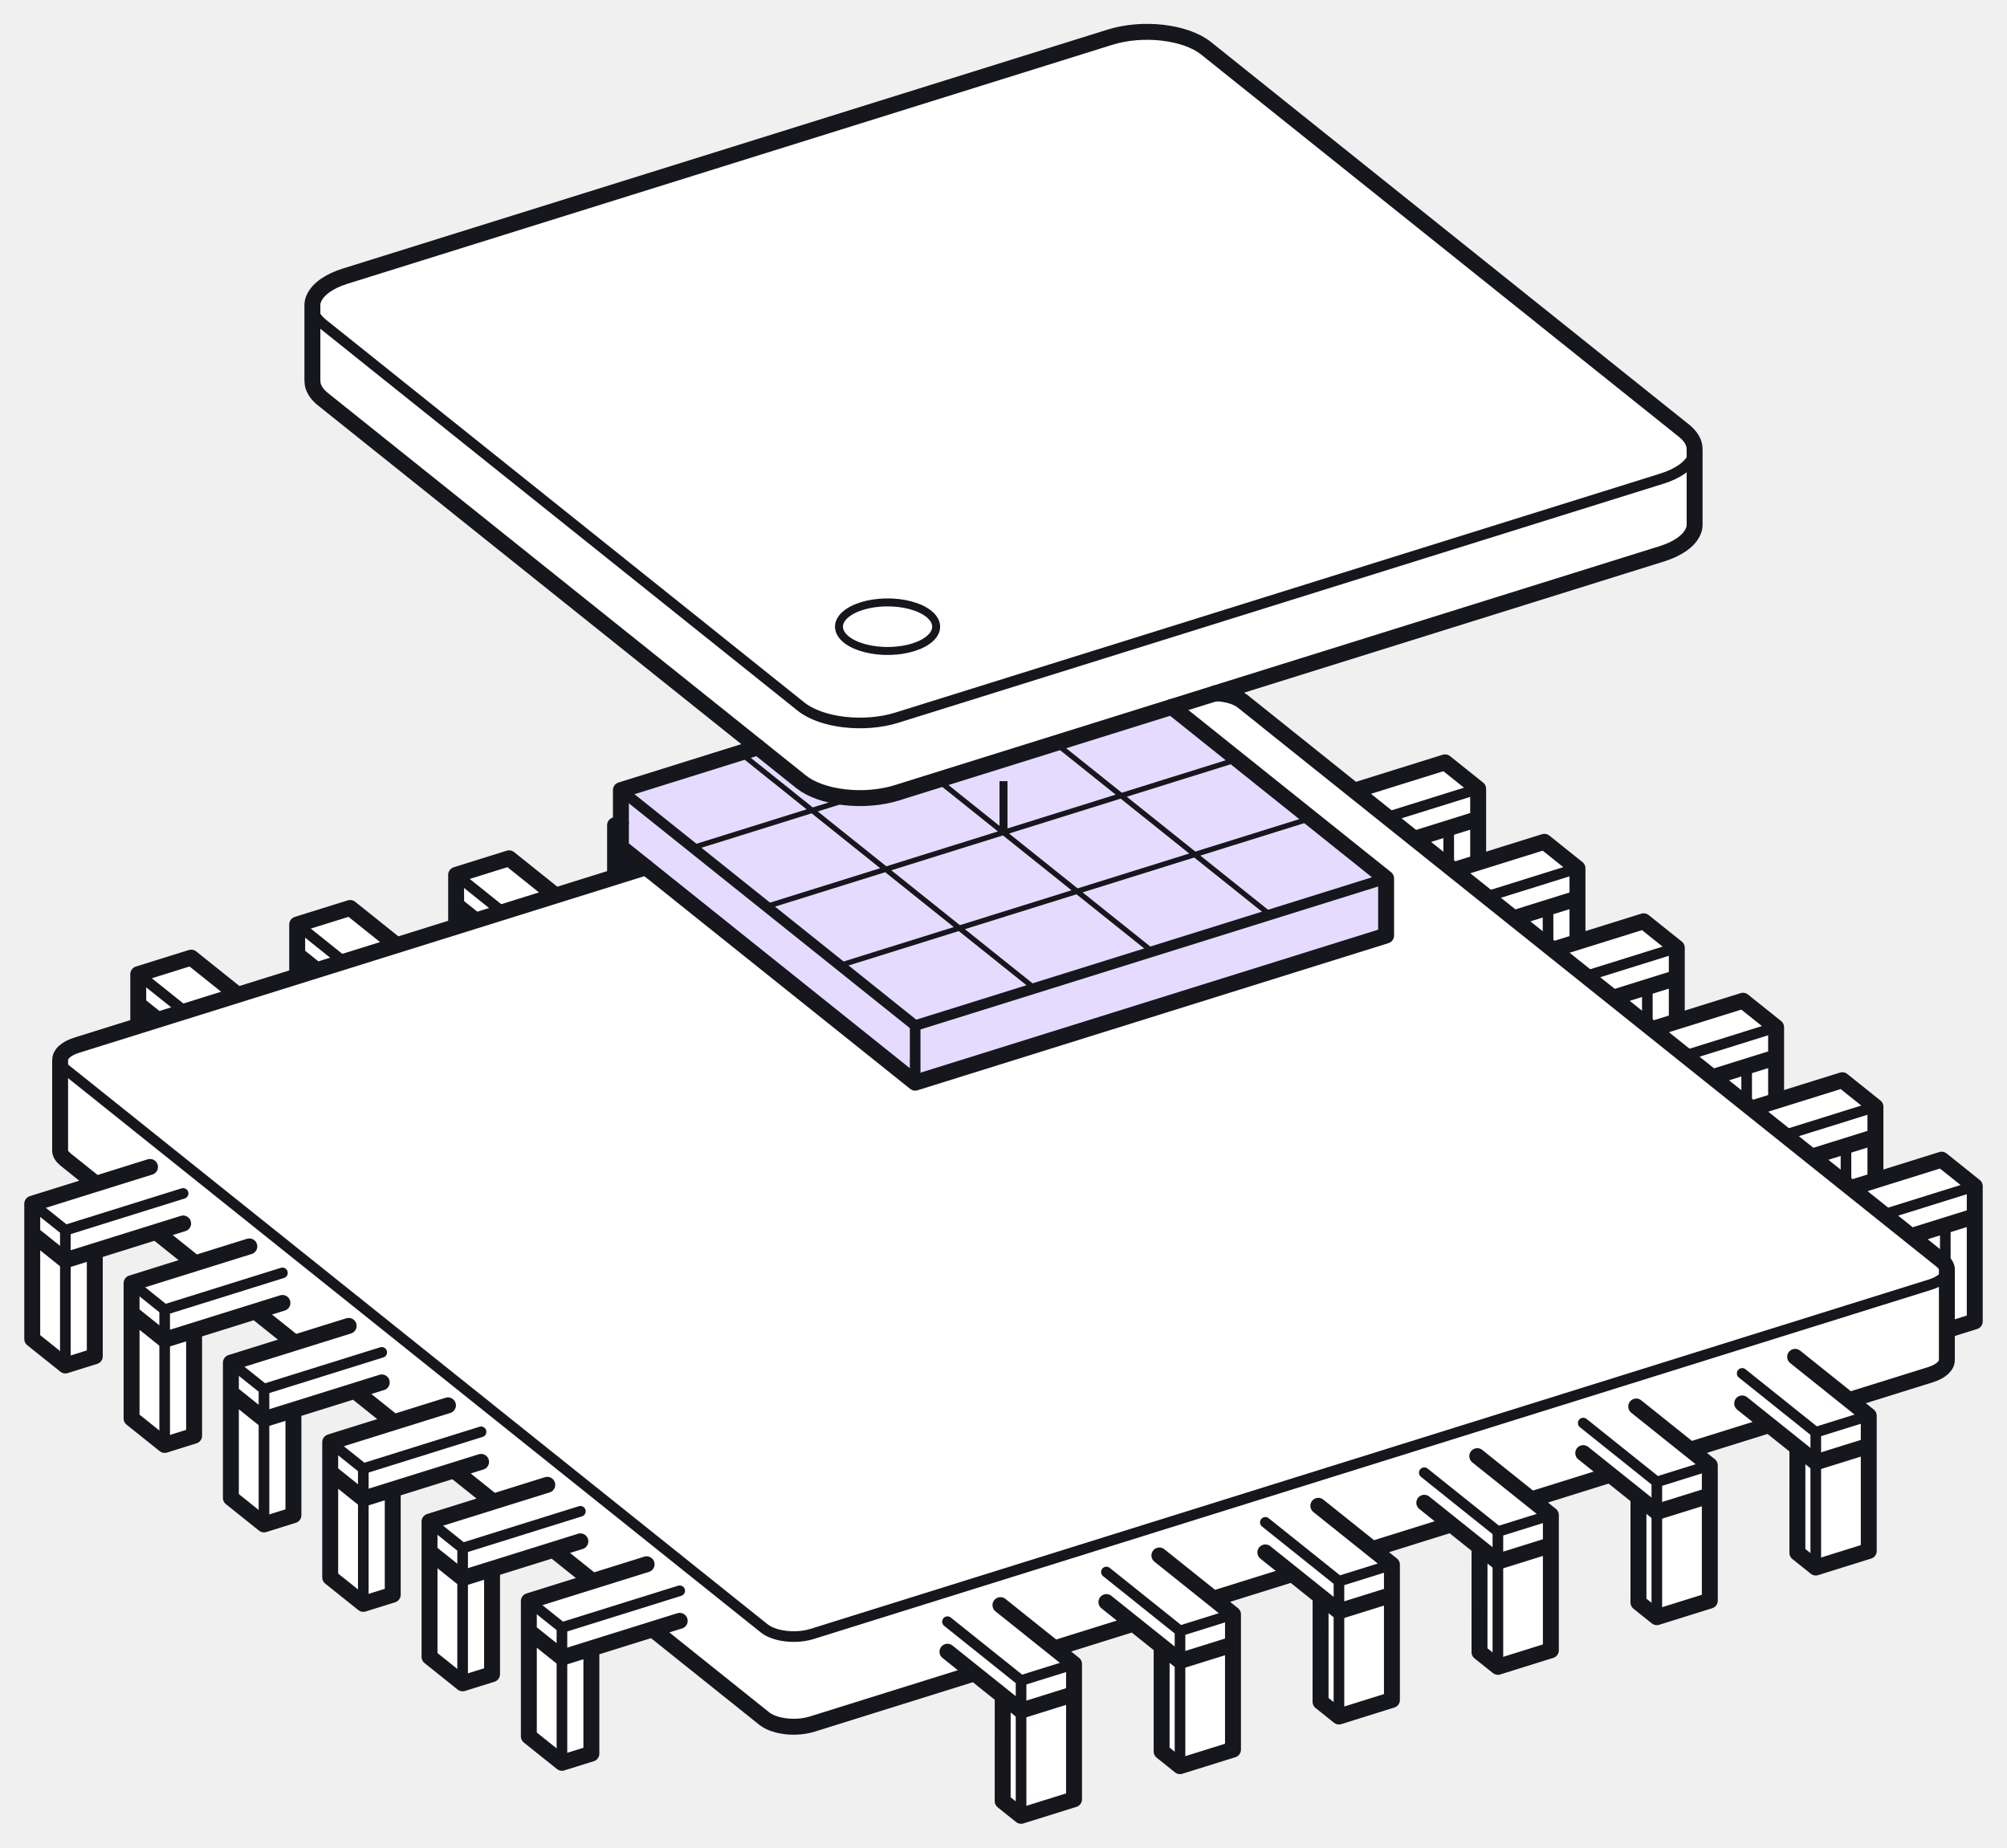
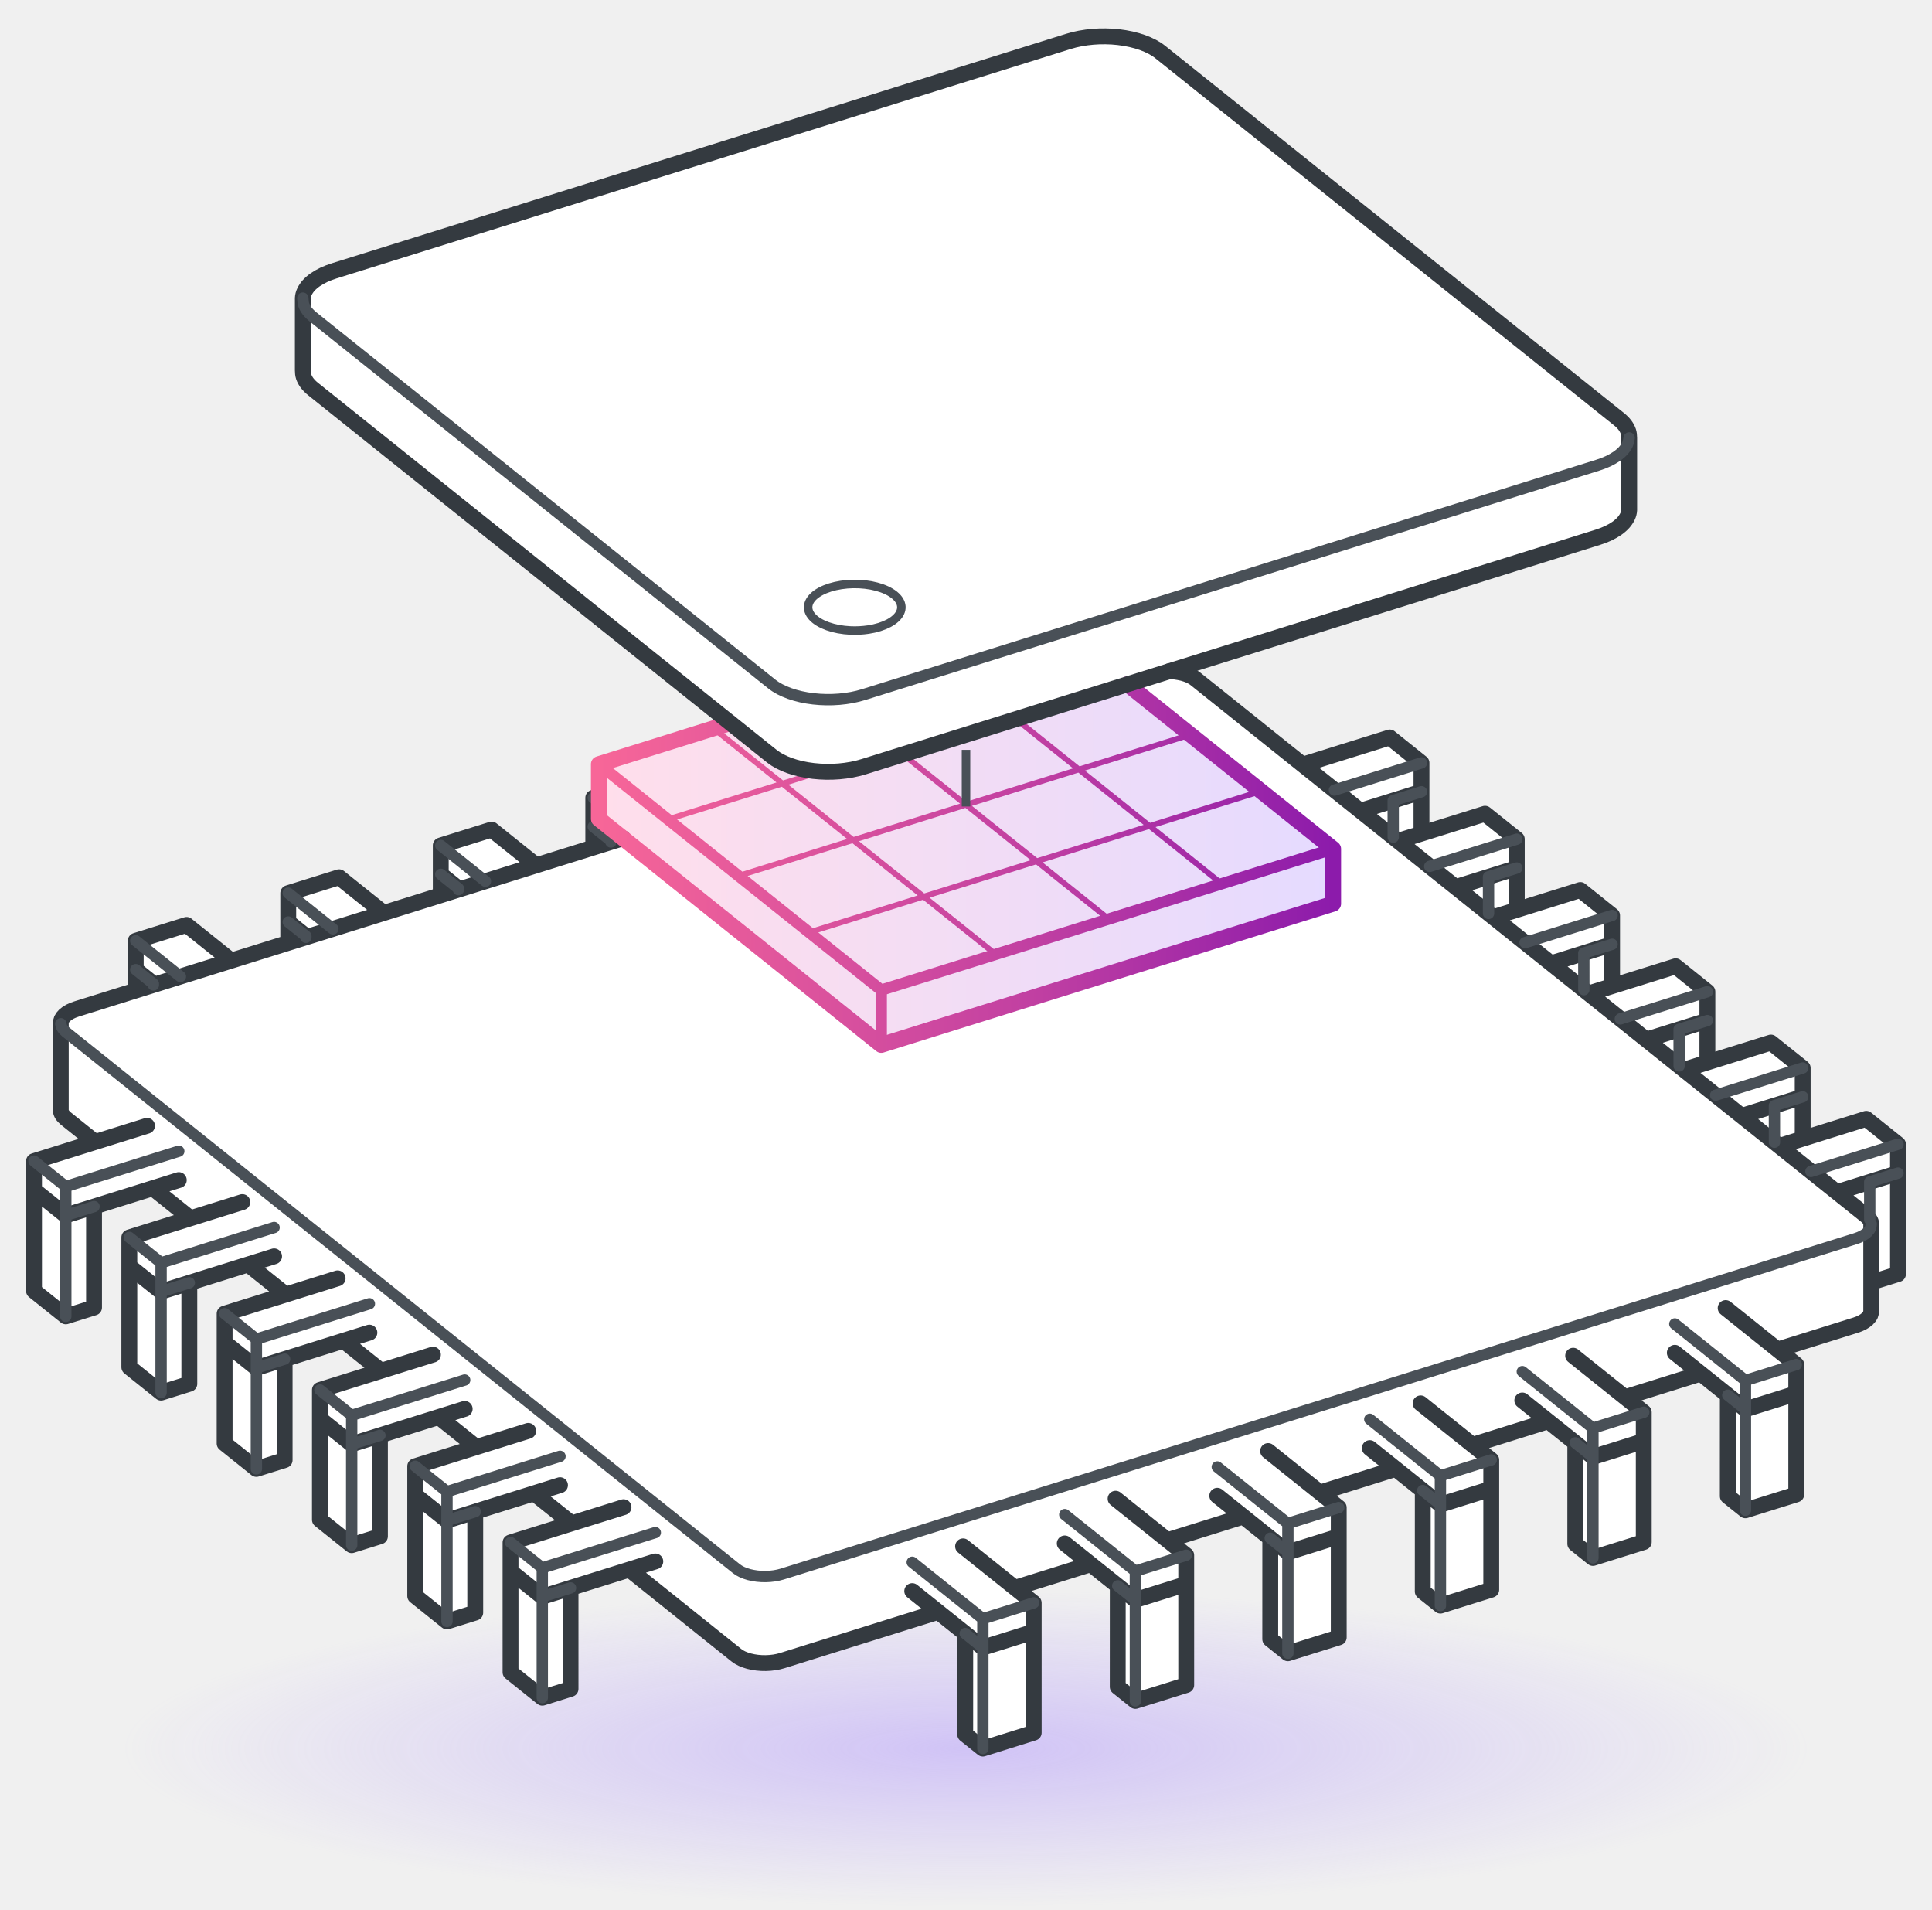
- <svg xmlns="http://www.w3.org/2000/svg" width="189" height="174" viewBox="74.491 23.696 271.018 249.607">
-   <style>path{fill:none;stroke:#16161d;stroke-linejoin:round;stroke-linecap:round}[data-line-role=outline]{stroke-width:2.152}[data-line-role=edge]{stroke-width:1.435}[data-fill]{fill:#fff;stroke:none}</style>
+ <svg xmlns="http://www.w3.org/2000/svg" width="170" height="168" viewBox="74.006 23.212 271.987 268.132">
+   <style>path{fill:none;stroke:#495057;stroke-linejoin:round;stroke-linecap:round}[data-line-role=outline]{stroke:#343a40;stroke-width:2.234}[data-item=die] path{stroke:url(#accent-ink)}[data-line-role=edge]{stroke-width:1.596}[data-fill]{fill:#fff;stroke:none}</style>
+   <defs>
+     <linearGradient id="accent-ink" x1="158.314" x2="261.686" y1="0" y2="0" gradientUnits="userSpaceOnUse">
+       <stop offset="0%" stop-color="#f76698" />
+       <stop offset="60%" stop-color="#c03fa2" />
+       <stop offset="100%" stop-color="#8c1bab" />
+     </linearGradient>
+     <linearGradient id="accent-fill" x1="158.314" x2="261.686" y1="0" y2="0" gradientUnits="userSpaceOnUse">
+       <stop offset="0%" stop-color="#ffdeeb" />
+       <stop offset="100%" stop-color="#e5dbff" />
+     </linearGradient>
+     <radialGradient id="glow">
+       <stop offset="0%" stop-color="#b197fc" stop-opacity=".5" />
+       <stop offset="100%" stop-color="#b197fc" stop-opacity="0" />
+     </radialGradient>
+   </defs>
+   <ellipse cx="210" cy="269" fill="url(#glow)" rx="120.709" ry="22.344" />
  <path fill="none" d="M337.44 195.15v12.18l-.12.61-.43.58-.71.49-.94.39-151.1 47.21-1.11.25-1.21.11-1.21-.06-1.15-.22-1-.35-.78-.47-94.41-75.55-.51-.56-.2-.6v-12.18l.12-.61.43-.58.71-.49.94-.39 151.1-47.21 1.11-.25 1.21-.11 1.21.06 1.15.22 1 .35.78.48 94.41 75.54.51.56Zm-136.25 46.63 7.16-2.23 11.18 8.94v18.27l-7.16 2.24-2.48-1.99V252.8l2.48 1.99-11.18-8.95Zm21.47-6.71 7.16-2.23 11.18 8.94v18.28l-7.16 2.23-2.48-1.99v-14.21l2.48 1.99-11.18-8.95Zm21.48-6.71 7.15-2.23 11.18 8.95v18.27l-7.15 2.23-2.49-1.98v-14.22l-8.69-6.95Zm21.47-6.7 7.15-2.24 11.18 8.95v18.27l-7.15 2.23-2.49-1.98v-14.21l2.49 1.98-11.18-8.94Zm21.47-6.71 7.15-2.24 11.19 8.95v18.27l-7.16 2.24-2.49-1.99v-14.21l-8.69-6.96Zm21.47-6.71 7.16-2.24 11.18 8.95v18.27l-7.16 2.24-2.49-1.99v-14.21l-8.69-6.96Zm14.76-18.71-4.47-3.58 17.89-5.59 4.48 3.58v18.27l-3.98 1.24-4.47-3.58v-14.21l4.47 3.58-13.92 4.35Zm-13.41-10.74-4.48-3.58 17.9-5.59 4.47 3.58v18.27l-3.98 1.25-4.47-3.58v-14.21l4.47 3.58 3.98-1.25-17.89 5.59Zm-13.42-10.73-4.47-3.58 17.89-5.59 4.47 3.58v18.27l-3.97 1.24-4.48-3.58v-14.21l4.48 3.58-13.92 4.35Zm-13.42-10.74-4.47-3.58 17.89-5.59 4.48 3.58V170l-3.98 1.25-4.47-3.58v-14.21l4.47 3.57-13.92 4.35Zm-13.41-10.73-4.48-3.58 17.9-5.59 4.47 3.58v18.27l-3.98 1.24-4.47-3.58v-14.21l4.47 3.58 3.98-1.24-17.89 5.59Zm-13.42-10.74-4.47-3.58 17.89-5.59 4.47 3.58v18.27l-3.97 1.24-4.48-3.57v-14.22l4.48 3.58-13.92 4.35Zm-80.37 6.04-7.15 2.23v4.06l-8.7-6.96-2.48 12.23v-18.27l7.15-2.24Zm-21.47 6.7-7.15 2.24v4.06l-11.18-8.95 2.48 1.99-2.48 12.23v-18.28l7.15-2.23Zm-21.47 6.71-7.15 2.24v4.06l-8.7-6.96-2.49 12.22v-18.27l7.16-2.23Zm-21.47 6.71-7.16 2.24v4.06l-8.69-6.96-2.49 12.22V155.3l7.16-2.24Zm-14.76 18.71 4.47 3.58v4.06l-13.92 4.35v14.21l-3.97 1.24-4.48-3.58v-18.27Zm13.41 10.74 4.48 3.58v4.06l-17.9 5.59 3.98-1.25v14.22l-3.98 1.24-4.47-3.58v-18.27Zm13.42 10.73 4.47 3.58v4.06l-17.89 5.59 3.98-1.24v14.21l-3.98 1.24-4.47-3.57v-18.28Zm13.42 10.74 4.47 3.58v4.06l-13.92 4.35v14.21l-3.97 1.24-4.48-3.58v-18.27Zm13.41 10.73 4.48 3.58v4.06l-13.92 4.35v14.21l-3.98 1.24-4.47-3.57v-18.28Zm13.42 10.74 4.47 3.58v4.06l-17.89 5.59 3.98-1.24v14.21l-3.98 1.24-4.47-3.58v-18.27Z" data-fill="substrate" />
-   <path d="m158.31 130.43 63.62-19.87 39.76 31.81v7.71l-63.62 19.88-39.76-31.81Z" data-covers="substrate" data-fill="die" style="fill:#e5dbff" />
+   <path d="m158.31 130.43 63.62-19.87 39.76 31.81v7.71l-63.62 19.88-39.76-31.81Z" data-covers="substrate" data-fill="die" style="fill:url(#accent-fill)" />
  <path fill="none" d="M303.36 84.52v10.15l-.23.91-.59.87-.92.8-1.21.69-1.45.56-103.38 32.3-1.65.41-1.77.24-1.84.06-1.82-.11-1.74-.3-1.6-.46-1.38-.6-1.12-.73-64.6-51.69-.82-.82-.48-.89-.12-.92V64.84l.23-.91.59-.87.92-.8 1.21-.69 1.45-.56 103.38-32.3 1.65-.41 1.77-.24 1.84-.06 1.82.12 1.74.29 1.6.46 1.38.6 1.12.73 64.6 51.69.82.83.48.88Z" data-covers="substrate die" data-fill="lid" />
  <g data-item="substrate">
    <path fill="none" d="M238.59 117.365c.268.013.539.004.805.039s.805.123 1.146.214.722.227.997.355.541.284.778.473l94.414 75.546c.196.157.397.376.508.557s.199.392.202.604.002 11.974 0 12.181a1.5 1.5 0 0 1-.118.609c-.087.188-.254.41-.428.574a3.7 3.7 0 0 1-.711.498 6 6 0 0 1-.945.389c-.324.104-7.327 2.289-10.991 3.434m-10.807 3.377-10.664 3.332m-10.807 3.376-10.664 3.332m-10.807 3.376-10.664 3.332m-10.807 3.377-10.665 3.332m-10.806 3.376-10.665 3.332m-10.807 3.376c-7.313 2.285-21.575 6.743-21.939 6.855a8 8 0 0 1-1.114.254 9.2 9.2 0 0 1-2.426.042 8.5 8.5 0 0 1-1.146-.214 6.6 6.6 0 0 1-.997-.355 4 4 0 0 1-.778-.473c-.238-.188-10.053-8.043-15.079-12.065m-.896-102.935-76.947 24.042c-.325.102-.69.252-.945.389a3.7 3.7 0 0 0-.711.498 2 2 0 0 0-.428.573 1.5 1.5 0 0 0-.118.61c-.002.207-.003 11.969 0 12.181s.091.423.202.604.315.395.508.556 2.753 2.203 4.13 3.305m67.084 53.678-5.295-4.237m-8.122-6.499-5.295-4.236m-8.122-6.499-5.295-4.237m-8.122-6.499-5.295-4.236m-8.121-6.499-5.295-4.237m114.066 50.415 9.942 7.955v4.06l-7.157 2.236-9.942-7.955m17.099 5.719v14.212L212.373 269l-2.484-1.988.003-14.213m21.167-18.971 9.943 7.956v4.06l-7.158 2.236-9.942-7.955m17.1 5.719v14.212l-7.158 2.236-2.484-1.988.004-14.213m21.167-18.971 9.942 7.955v4.061l-7.157 2.236-9.942-7.956m17.099 5.72v14.211l-7.157 2.236-2.485-1.988.004-14.213m21.167-18.971 9.942 7.956v4.06l-7.157 2.236-9.942-7.955m17.099 5.719v14.212l-7.157 2.236-2.485-1.988.004-14.213m21.167-18.971 9.942 7.955v4.061l-7.157 2.236-9.942-7.955m17.099 5.719v14.211l-7.157 2.237-2.484-1.989.003-14.212m21.167-18.971 9.942 7.955v4.061l-7.157 2.236-9.942-7.956m17.099 5.72v14.211l-7.157 2.236-2.484-1.988.004-14.213m7.23-35.068 12.254-3.829 4.473 3.579v4.06l-8.606 2.689m8.606-2.689v14.212l-3.766 1.176m-4.683-12.574v-.174m-21.695-17.186 12.255-3.829 4.472 3.579v4.06l-8.606 2.689m8.606-2.689v5.892m-8.448-3.077v-.175m-21.696-17.185 12.255-3.829 4.472 3.578v4.061l-8.605 2.688m8.605-2.688v5.891m-8.448-3.077v-.175m-21.696-17.185 12.255-3.829 4.472 3.579v4.06l-8.605 2.689m8.605-2.689v5.891m-8.448-3.077v-.174m-21.695-17.186 12.255-3.828 4.472 3.578v4.061l-8.606 2.688m8.606-2.688v5.891m-8.449-3.077v-.175m-21.695-17.185 12.255-3.829 4.472 3.579v4.06l-8.605 2.689m8.605-2.689v5.891m-8.448-3.077v-.174m-107.36-2.032-.787.246v4.061l2.639 2.111m-2.639.825v-2.936m-8.025 5.443-6.289-5.032-7.157 2.237v4.06l2.639 2.112m-2.639.824v-2.936m-8.025 5.444-6.289-5.032-7.157 2.236v4.06l2.639 2.112m-2.639.825v-2.937m-8.026 5.444-6.288-5.032-7.157 2.236v4.061l2.639 2.111m-2.639.825v-2.936m6.061 29.619-15.908 4.971-4.473-3.579v-4.06l15.909-4.971m-7.46 11.368v14.211l-3.976 1.242-4.473-3.578v-14.212m33.798 9.344-15.909 4.97-4.472-3.578v-4.061l15.908-4.97m-7.46 11.367v14.212l-3.976 1.242-4.472-3.579v-14.211m33.797 9.344-15.908 4.97-4.472-3.579v-4.06l15.908-4.97m-7.46 11.367v14.211l-3.976 1.243-4.472-3.579v-14.212m33.797 9.344-15.908 4.971-4.472-3.579v-4.06l15.908-4.971m-7.46 11.367v14.212l-3.976 1.242-4.472-3.578v-14.212m33.797 9.344-15.909 4.97-4.472-3.578v-4.061l15.909-4.97m-7.46 11.367v14.212l-3.977 1.242-4.472-3.579v-14.211m33.798 9.344-15.909 4.97-4.472-3.579v-4.06l15.908-4.97m-7.46 11.367v14.211l-3.976 1.242-4.472-3.578V244.05" data-line-role="outline" />
    <path fill="none" d="M82.56 166.977c.067.201.091.422.202.603s.312.4.508.557l94.414 75.547c.237.189.503.344.778.472s.656.265.997.356.76.169 1.146.214a9.2 9.2 0 0 0 2.426-.042q.566-.086 1.114-.254l151.093-47.207c.325-.102.69-.252.945-.389s.537-.336.711-.499.341-.385.428-.573.079-.406.118-.609M212.373 269v-18.272l7.157-2.236m-17.099-5.719 9.942 7.955m-2.484 2.072 2.484 1.988m21.471 7.504V244.02l7.158-2.236m-17.1-5.72 9.942 7.956m-2.484 2.072 2.484 1.988m21.472 7.503v-18.272l7.157-2.236m-17.099-5.719 9.942 7.955m-2.485 2.073 2.485 1.988m21.471 7.503v-18.272l7.157-2.236m-17.099-5.719 9.942 7.955m-2.485 2.072 2.485 1.988m21.471 7.504v-18.272l7.157-2.237m-17.099-5.719 9.942 7.956m-2.484 2.072 2.484 1.988m21.471 7.503v-18.272l7.157-2.236m-17.099-5.719 9.942 7.955m-2.484 2.073 2.484 1.988m9.222-33.48 12.255-3.828m-3.977 10.601-.003-5.302 3.98-1.239m-25.672-10.967 12.255-3.829m-3.976 10.453-.004-5.153 3.98-1.24m-25.672-10.967 12.255-3.829m-3.976 10.454-.004-5.154 3.98-1.239m-25.671-10.967 12.254-3.829m-3.976 10.453-.004-5.154 3.98-1.239m-25.671-10.967 12.255-3.829m-3.976 10.453-.004-5.153 3.98-1.239m-25.672-10.968 12.255-3.828m-3.976 10.453-.004-5.154 3.98-1.239m-116.595.854.787.63m-.787 3.431 2.485 1.988v.172m-23.956.488 6.289 5.032m-6.289-.972 2.485 1.988v.172m-23.956.488 6.288 5.032m-6.288-.972 2.484 1.988v.172m-23.955.488 6.288 5.032m-6.288-.971 2.484 1.988v.172m-16.804 24.791 4.473 3.578 15.908-4.97m-11.932 7.789-3.976 1.242v-4.061m0 18.272v-14.211m8.944 3.096 4.472 3.579 15.909-4.97m-11.933 7.788-3.976 1.242v-4.06m0 18.272v-14.212m8.945 3.097 4.472 3.579 15.908-4.971m-11.932 7.789-3.976 1.242v-4.06m0 18.272v-14.212m8.945 3.097 4.472 3.578 15.908-4.97m-11.932 7.788-3.976 1.243v-4.061m0 18.272v-14.211m8.944 3.096 4.472 3.579 15.909-4.971m-11.932 7.789-3.977 1.242v-4.06m0 18.272v-14.212m8.945 3.097 4.472 3.578 15.909-4.97m-11.933 7.789-3.976 1.242v-4.061m0 18.272v-14.211" data-line-role="edge" />
  </g>
  <g data-item="die">
    <path fill="none" d="m232.729 119.196 28.957 23.17v7.715l-63.619 19.877-39.753-31.81v-7.714l18.516-5.785" data-line-role="outline" />
    <path fill="none" d="M198.067 169.958v-7.715l63.619-19.877m-103.372-11.932 39.753 31.809" data-line-role="edge" />
-     <path fill="none" d="m213.972 157.03-39.753-31.809m13.91 28.826 63.619-19.877m-21.871 17.891-28.738-22.995m-22.948 17.029 63.618-19.877m3.972 20.874-28.737-22.995m-48.792 14.045 21.364-6.674" data-line-role="texture" style="stroke-width:.717" />
+     <path fill="none" d="m213.972 157.03-39.753-31.809m13.91 28.826 63.619-19.877m-21.871 17.891-28.738-22.995m-22.948 17.029 63.618-19.877m3.972 20.874-28.737-22.995m-48.792 14.045 21.364-6.674" data-line-role="texture" style="stroke-width:.798" />
  </g>
  <g data-item="lid">
    <path fill="none" d="M300.415 97.943c-.42.198-.96.405-1.456.561l-103.38 32.299q-.812.251-1.647.408a18 18 0 0 1-3.609.302 19 19 0 0 1-1.823-.118 17 17 0 0 1-1.742-.293 14 14 0 0 1-1.594-.458 11 11 0 0 1-1.385-.604 7.3 7.3 0 0 1-1.122-.728l-64.599-51.69a5 5 0 0 1-.816-.824 3.3 3.3 0 0 1-.48-.887c-.098-.292-.121-.609-.124-.917s-.007-9.837 0-10.151a2.3 2.3 0 0 1 .236-.912c.132-.285.353-.611.587-.871s.584-.565.915-.797a9 9 0 0 1 1.209-.692c.42-.198.96-.405 1.456-.561l103.38-32.3q.812-.251 1.647-.408a18 18 0 0 1 3.609-.302 17.4 17.4 0 0 1 3.565.412c.539.121 1.119.288 1.594.457s.991.396 1.385.605.773.45 1.122.728l64.599 51.69c.301.242.613.555.816.823s.382.595.48.888.121.609.124.917.007 9.837 0 10.151a2.3 2.3 0 0 1-.236.911 3.8 3.8 0 0 1-.587.871c-.234.26-.584.565-.915.797a9 9 0 0 1-1.209.693" data-line-role="outline" />
    <path fill="none" d="M116.638 64.843c.041.306.026.625.124.917s.277.619.48.887.515.581.816.823l64.599 51.69c.349.278.728.519 1.122.728s.911.436 1.385.605 1.055.337 1.594.458 1.157.226 1.742.293a18.7 18.7 0 0 0 3.657.056c.595-.05 1.219-.135 1.775-.24q.835-.157 1.647-.408l103.38-32.299a12 12 0 0 0 1.456-.562c.42-.198.878-.46 1.209-.692s.681-.537.915-.797.455-.586.587-.871.157-.607.236-.911" data-line-role="edge" />
-     <path fill="none" d="M190.86 105.573a9 9 0 0 0-.697.251 7 7 0 0 0-.625.294 6 6 0 0 0-.543.332 4 4 0 0 0-.452.366c-.128.12-.257.263-.353.391a2.4 2.4 0 0 0-.247.411 2 2 0 0 0-.138.424q-.041.213-.027.429c.01.143.04.289.086.427s.117.287.197.418.191.277.304.401.262.263.407.379.327.243.501.348.387.219.589.313.44.191.665.271a10 10 0 0 0 1.513.403 12 12 0 0 0 1.669.192 13 13 0 0 0 2.549-.128c.269-.041.547-.094.802-.152s.521-.129.757-.203.484-.163.697-.251.438-.194.625-.294.384-.222.543-.333.324-.245.452-.365.257-.263.353-.391.185-.276.247-.411.111-.283.138-.424a1.67 1.67 0 0 0-.06-.856 2 2 0 0 0-.196-.418 3 3 0 0 0-.305-.402 4 4 0 0 0-.406-.378 5 5 0 0 0-.502-.348 6 6 0 0 0-.588-.313 8 8 0 0 0-.665-.272 10 10 0 0 0-.73-.225 11 11 0 0 0-1.605-.301 13 13 0 0 0-3.396.06c-.269.041-.549.094-.803.152s-.52.129-.756.203" data-line-role="detail" style="stroke-width:1.076" />
+     <path fill="none" d="M190.86 105.573a9 9 0 0 0-.697.251 7 7 0 0 0-.625.294 6 6 0 0 0-.543.332 4 4 0 0 0-.452.366c-.128.12-.257.263-.353.391a2.4 2.4 0 0 0-.247.411 2 2 0 0 0-.138.424q-.041.213-.027.429c.01.143.04.289.086.427s.117.287.197.418.191.277.304.401.262.263.407.379.327.243.501.348.387.219.589.313.44.191.665.271a10 10 0 0 0 1.513.403 12 12 0 0 0 1.669.192 13 13 0 0 0 2.549-.128c.269-.041.547-.094.802-.152s.521-.129.757-.203.484-.163.697-.251.438-.194.625-.294.384-.222.543-.333.324-.245.452-.365.257-.263.353-.391.185-.276.247-.411.111-.283.138-.424a1.67 1.67 0 0 0-.06-.856 2 2 0 0 0-.196-.418 3 3 0 0 0-.305-.402 4 4 0 0 0-.406-.378 5 5 0 0 0-.502-.348 6 6 0 0 0-.588-.313 8 8 0 0 0-.665-.272 10 10 0 0 0-.73-.225 11 11 0 0 0-1.605-.301 13 13 0 0 0-3.396.06c-.269.041-.549.094-.803.152s-.52.129-.756.203" data-line-role="detail" style="stroke-width:1.197" />
  </g>
-   <path fill="none" d="M210 136.4v-10.102" data-line-role="axis" style="stroke-width:1.076;stroke-linecap:butt;stroke-dasharray:7.173 2.869 1.435 2.869" />
+   <path fill="none" d="M210 136.4v-10.102" data-line-role="axis" style="stroke-width:1.197;stroke-linecap:butt;stroke-dasharray:7.98 3.192 1.596 3.192" />
</svg>
